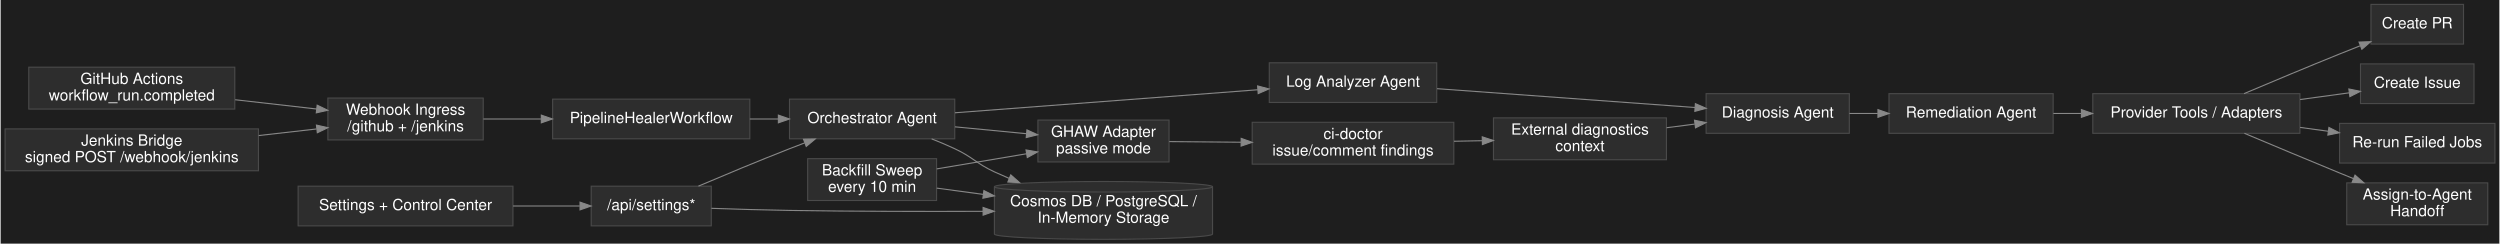
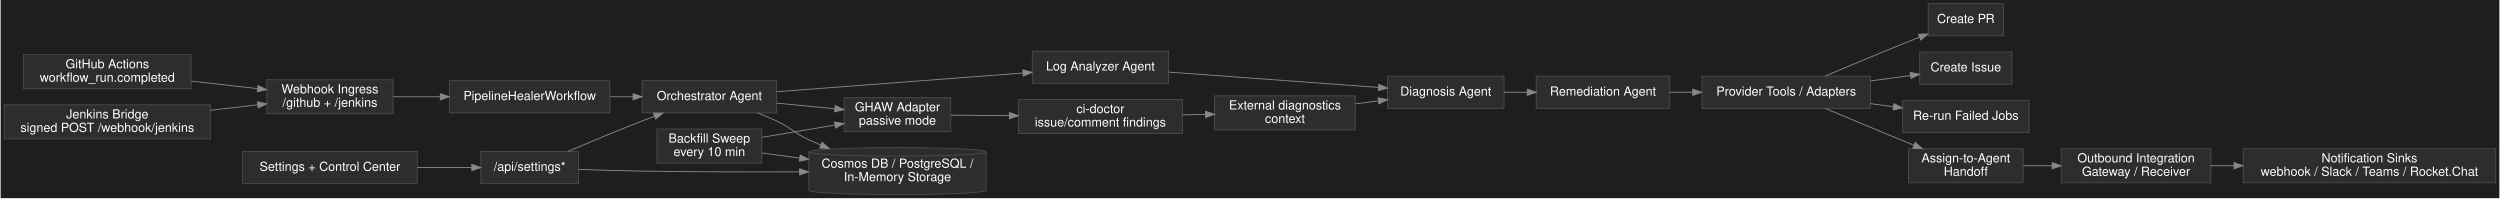
- <svg xmlns="http://www.w3.org/2000/svg" width="2268pt" height="221pt" viewBox="0.00 0.00 2268.00 221.12">
+ <svg xmlns="http://www.w3.org/2000/svg" width="2789pt" height="221pt" viewBox="0.00 0.00 2789.00 221.12">
  <g id="graph0" class="graph" transform="scale(1 1) rotate(0) translate(4 217.12)">
-     <polygon fill="#1e1e1e" stroke="transparent" points="-4,4 -4,-217.12 2264,-217.12 2264,4 -4,4" />
+     <polygon fill="#1e1e1e" stroke="transparent" points="-4,4 -4,-217.12 2785,-217.12 2785,4 -4,4" />
    <g id="node1" class="node">
      <polygon fill="#2d2d2d" stroke="#4a4a4a" points="208.5,-156.12 21.5,-156.12 21.5,-118.12 208.5,-118.12 208.5,-156.12" />
      <text text-anchor="middle" x="115" y="-140.93" font-family="Helvetica,sans-Serif" font-size="14.00" fill="white">GitHub Actions</text>
      <text text-anchor="middle" x="115" y="-125.92" font-family="Helvetica,sans-Serif" font-size="14.00" fill="white">workflow_run.completed</text>
    </g>
    <g id="node3" class="node">
      <polygon fill="#2d2d2d" stroke="#4a4a4a" points="434,-128.12 293,-128.12 293,-90.12 434,-90.12 434,-128.12" />
      <text text-anchor="middle" x="363.5" y="-112.92" font-family="Helvetica,sans-Serif" font-size="14.00" fill="white">Webhook Ingress</text>
      <text text-anchor="middle" x="363.5" y="-97.92" font-family="Helvetica,sans-Serif" font-size="14.00" fill="white">/github + /jenkins</text>
    </g>
    <g id="edge1" class="edge">
      <path fill="none" stroke="#888888" d="M208.84,-126.58C233.2,-123.81 259.25,-120.85 282.85,-118.17" />
      <polygon fill="#888888" stroke="#888888" points="283.27,-121.65 292.81,-117.04 282.48,-114.69 283.27,-121.65" />
    </g>
    <g id="node2" class="node">
      <polygon fill="#2d2d2d" stroke="#4a4a4a" points="230,-100.12 0,-100.12 0,-62.12 230,-62.12 230,-100.12" />
      <text text-anchor="middle" x="115" y="-84.92" font-family="Helvetica,sans-Serif" font-size="14.00" fill="white">Jenkins Bridge</text>
      <text text-anchor="middle" x="115" y="-69.92" font-family="Helvetica,sans-Serif" font-size="14.00" fill="white">signed POST /webhook/jenkins</text>
    </g>
    <g id="edge2" class="edge">
      <path fill="none" stroke="#888888" d="M230.23,-94.1C247.96,-96.11 265.94,-98.16 282.69,-100.06" />
      <polygon fill="#888888" stroke="#888888" points="282.62,-103.57 292.95,-101.22 283.41,-96.62 282.62,-103.57" />
    </g>
    <g id="node4" class="node">
      <polygon fill="#2d2d2d" stroke="#4a4a4a" points="676,-127.12 497,-127.12 497,-91.12 676,-91.12 676,-127.12" />
      <text text-anchor="middle" x="586.5" y="-105.42" font-family="Helvetica,sans-Serif" font-size="14.00" fill="white">PipelineHealerWorkflow</text>
    </g>
    <g id="edge3" class="edge">
      <path fill="none" stroke="#888888" d="M434.12,-109.12C450.73,-109.12 468.77,-109.12 486.41,-109.12" />
      <polygon fill="#888888" stroke="#888888" points="486.74,-112.63 496.74,-109.12 486.74,-105.63 486.74,-112.63" />
    </g>
    <g id="node5" class="node">
      <polygon fill="#2d2d2d" stroke="#4a4a4a" points="862,-127.12 712,-127.12 712,-91.12 862,-91.12 862,-127.12" />
      <text text-anchor="middle" x="787" y="-105.42" font-family="Helvetica,sans-Serif" font-size="14.00" fill="white">Orchestrator Agent</text>
    </g>
    <g id="edge4" class="edge">
      <path fill="none" stroke="#888888" d="M676.01,-109.12C684.54,-109.12 693.17,-109.12 701.65,-109.12" />
      <polygon fill="#888888" stroke="#888888" points="701.91,-112.63 711.91,-109.12 701.91,-105.63 701.91,-112.63" />
    </g>
    <g id="node6" class="node">
      <polygon fill="#2d2d2d" stroke="#4a4a4a" points="1299.5,-160.12 1147.5,-160.12 1147.5,-124.12 1299.5,-124.12 1299.5,-160.12" />
      <text text-anchor="middle" x="1223.5" y="-138.43" font-family="Helvetica,sans-Serif" font-size="14.00" fill="white">Log Analyzer Agent</text>
    </g>
    <g id="edge5" class="edge">
      <path fill="none" stroke="#888888" d="M862.2,-114.76C938.44,-120.55 1056.99,-129.55 1137.09,-135.64" />
      <polygon fill="#888888" stroke="#888888" points="1136.91,-139.13 1147.15,-136.4 1137.44,-132.15 1136.91,-139.13" />
    </g>
-     <g id="node14" class="node">
+     <g id="node16" class="node">
      <polygon fill="#2d2d2d" stroke="#4a4a4a" points="1056.5,-108.12 937.5,-108.12 937.5,-70.12 1056.5,-70.12 1056.5,-108.12" />
      <text text-anchor="middle" x="997" y="-92.92" font-family="Helvetica,sans-Serif" font-size="14.00" fill="white">GHAW Adapter</text>
      <text text-anchor="middle" x="997" y="-77.92" font-family="Helvetica,sans-Serif" font-size="14.00" fill="white">passive mode</text>
    </g>
    <g id="edge7" class="edge">
      <path fill="none" stroke="#888888" d="M862.21,-101.99C883.37,-99.96 906.32,-97.75 927.14,-95.75" />
      <polygon fill="#888888" stroke="#888888" points="927.55,-99.22 937.17,-94.78 926.88,-92.25 927.55,-99.22" />
    </g>
-     <g id="node18" class="node">
+     <g id="node20" class="node">
      <path fill="#2d2d2d" stroke="#4a4a4a" d="M1096,-47.6C1096,-50.24 1051.63,-52.38 997,-52.38 942.37,-52.38 898,-50.24 898,-47.6 898,-47.6 898,-4.65 898,-4.65 898,-2.01 942.37,0.13 997,0.13 1051.63,0.13 1096,-2.01 1096,-4.65 1096,-4.65 1096,-47.6 1096,-47.6" />
      <path fill="none" stroke="#4a4a4a" d="M1096,-47.6C1096,-44.97 1051.63,-42.83 997,-42.83 942.37,-42.83 898,-44.97 898,-47.6" />
      <text text-anchor="middle" x="997" y="-29.93" font-family="Helvetica,sans-Serif" font-size="14.00" fill="white">Cosmos DB / PostgreSQL /</text>
      <text text-anchor="middle" x="997" y="-14.93" font-family="Helvetica,sans-Serif" font-size="14.00" fill="white">In-Memory Storage</text>
    </g>
-     <g id="edge17" class="edge">
+     <g id="edge19" class="edge">
      <path fill="none" stroke="#888888" d="M841.03,-91.08C848.16,-88.28 855.32,-85.26 862,-82.12 878.77,-74.25 881.21,-68.94 898,-61.12 902.33,-59.11 906.81,-57.14 911.36,-55.22" />
      <polygon fill="#888888" stroke="#888888" points="912.85,-58.4 920.78,-51.37 910.2,-51.92 912.85,-58.4" />
    </g>
    <g id="node7" class="node">
      <polygon fill="#2d2d2d" stroke="#4a4a4a" points="1674,-132.12 1544,-132.12 1544,-96.12 1674,-96.12 1674,-132.12" />
      <text text-anchor="middle" x="1609" y="-110.42" font-family="Helvetica,sans-Serif" font-size="14.00" fill="white">Diagnosis Agent</text>
    </g>
    <g id="edge6" class="edge">
      <path fill="none" stroke="#888888" d="M1299.81,-136.63C1367.55,-131.68 1466.5,-124.46 1533.88,-119.54" />
      <polygon fill="#888888" stroke="#888888" points="1534.28,-123.02 1544,-118.8 1533.77,-116.04 1534.28,-123.02" />
    </g>
    <g id="node8" class="node">
      <polygon fill="#2d2d2d" stroke="#4a4a4a" points="1859,-132.12 1710,-132.12 1710,-96.12 1859,-96.12 1859,-132.12" />
      <text text-anchor="middle" x="1784.5" y="-110.42" font-family="Helvetica,sans-Serif" font-size="14.00" fill="white">Remediation Agent</text>
    </g>
    <g id="edge11" class="edge">
      <path fill="none" stroke="#888888" d="M1674.11,-114.12C1682.51,-114.12 1691.21,-114.12 1699.86,-114.12" />
      <polygon fill="#888888" stroke="#888888" points="1699.99,-117.63 1709.99,-114.12 1699.99,-110.63 1699.99,-117.63" />
    </g>
    <g id="node9" class="node">
      <polygon fill="#2d2d2d" stroke="#4a4a4a" points="2083,-132.12 1895,-132.12 1895,-96.12 2083,-96.12 2083,-132.12" />
      <text text-anchor="middle" x="1989" y="-110.42" font-family="Helvetica,sans-Serif" font-size="14.00" fill="white">Provider Tools / Adapters</text>
    </g>
    <g id="edge12" class="edge">
      <path fill="none" stroke="#888888" d="M1859.18,-114.12C1867.47,-114.12 1876.03,-114.12 1884.61,-114.12" />
      <polygon fill="#888888" stroke="#888888" points="1884.67,-117.63 1894.67,-114.12 1884.67,-110.63 1884.67,-117.63" />
    </g>
    <g id="node10" class="node">
      <polygon fill="#2d2d2d" stroke="#4a4a4a" points="2231.5,-213.12 2147.5,-213.12 2147.5,-177.12 2231.5,-177.12 2231.5,-213.12" />
      <text text-anchor="middle" x="2189.5" y="-191.43" font-family="Helvetica,sans-Serif" font-size="14.00" fill="white">Create PR</text>
    </g>
    <g id="edge13" class="edge">
      <path fill="none" stroke="#888888" d="M2032.3,-132.16C2057.43,-142.79 2089.96,-156.41 2119,-168.12 2124.99,-170.54 2131.28,-173.04 2137.53,-175.5" />
      <polygon fill="#888888" stroke="#888888" points="2136.68,-178.92 2147.27,-179.31 2139.23,-172.41 2136.68,-178.92" />
    </g>
    <g id="node11" class="node">
      <polygon fill="#2d2d2d" stroke="#4a4a4a" points="2241,-159.12 2138,-159.12 2138,-123.12 2241,-123.12 2241,-159.12" />
      <text text-anchor="middle" x="2189.5" y="-137.43" font-family="Helvetica,sans-Serif" font-size="14.00" fill="white">Create Issue</text>
    </g>
    <g id="edge14" class="edge">
      <path fill="none" stroke="#888888" d="M2083.15,-126.79C2098.3,-128.86 2113.65,-130.94 2127.77,-132.86" />
      <polygon fill="#888888" stroke="#888888" points="2127.43,-136.35 2137.81,-134.23 2128.37,-129.41 2127.43,-136.35" />
    </g>
    <g id="node12" class="node">
      <polygon fill="#2d2d2d" stroke="#4a4a4a" points="2260,-105.12 2119,-105.12 2119,-69.12 2260,-69.12 2260,-105.12" />
      <text text-anchor="middle" x="2189.5" y="-83.42" font-family="Helvetica,sans-Serif" font-size="14.00" fill="white">Re-run Failed Jobs</text>
    </g>
    <g id="edge15" class="edge">
      <path fill="none" stroke="#888888" d="M2083.15,-101.46C2091.67,-100.3 2100.25,-99.13 2108.64,-97.99" />
      <polygon fill="#888888" stroke="#888888" points="2109.33,-101.43 2118.76,-96.61 2108.38,-94.49 2109.33,-101.43" />
    </g>
    <g id="node13" class="node">
      <polygon fill="#2d2d2d" stroke="#4a4a4a" points="2253.5,-51.12 2125.5,-51.12 2125.5,-13.12 2253.5,-13.12 2253.5,-51.12" />
      <text text-anchor="middle" x="2189.5" y="-35.92" font-family="Helvetica,sans-Serif" font-size="14.00" fill="white">Assign-to-Agent</text>
      <text text-anchor="middle" x="2189.5" y="-20.93" font-family="Helvetica,sans-Serif" font-size="14.00" fill="white">Handoff</text>
    </g>
    <g id="edge16" class="edge">
      <path fill="none" stroke="#888888" d="M2032.65,-96.1C2057.75,-85.54 2090.14,-71.98 2119,-60.12 2123.1,-58.44 2127.35,-56.71 2131.62,-54.97" />
      <polygon fill="#888888" stroke="#888888" points="2133.03,-58.17 2140.99,-51.17 2130.4,-51.68 2133.03,-58.17" />
    </g>
+     <g id="node14" class="node">
+       <polygon fill="#2d2d2d" stroke="#4a4a4a" points="2463,-51.12 2296,-51.12 2296,-13.12 2463,-13.12 2463,-51.12" />
+       <text text-anchor="middle" x="2379.5" y="-35.92" font-family="Helvetica,sans-Serif" font-size="14.00" fill="white">Outbound Integration</text>
+       <text text-anchor="middle" x="2379.5" y="-20.93" font-family="Helvetica,sans-Serif" font-size="14.00" fill="white">Gateway / Receiver</text>
+     </g>
+     <g id="edge17" class="edge">
+       <path fill="none" stroke="#888888" d="M2253.62,-32.12C2263.89,-32.12 2274.71,-32.12 2285.51,-32.12" />
+       <polygon fill="#888888" stroke="#888888" points="2285.84,-35.63 2295.84,-32.12 2285.84,-28.63 2285.84,-35.63" />
+     </g>
    <g id="node15" class="node">
+       <polygon fill="#2d2d2d" stroke="#4a4a4a" points="2781,-51.12 2499,-51.12 2499,-13.12 2781,-13.12 2781,-51.12" />
+       <text text-anchor="middle" x="2640" y="-35.92" font-family="Helvetica,sans-Serif" font-size="14.00" fill="white">Notification Sinks</text>
+       <text text-anchor="middle" x="2640" y="-20.93" font-family="Helvetica,sans-Serif" font-size="14.00" fill="white">webhook / Slack / Teams / Rocket.Chat</text>
+     </g>
+     <g id="edge18" class="edge">
+       <path fill="none" stroke="#888888" d="M2463,-32.12C2471.29,-32.12 2479.87,-32.12 2488.58,-32.12" />
+       <polygon fill="#888888" stroke="#888888" points="2488.85,-35.63 2498.85,-32.12 2488.85,-28.63 2488.85,-35.63" />
+     </g>
+     <g id="node17" class="node">
      <polygon fill="#2d2d2d" stroke="#4a4a4a" points="1315,-106.12 1132,-106.12 1132,-68.12 1315,-68.12 1315,-106.12" />
      <text text-anchor="middle" x="1223.5" y="-90.92" font-family="Helvetica,sans-Serif" font-size="14.00" fill="white">ci-doctor</text>
      <text text-anchor="middle" x="1223.5" y="-75.92" font-family="Helvetica,sans-Serif" font-size="14.00" fill="white">issue/comment findings</text>
    </g>
    <g id="edge8" class="edge">
      <path fill="none" stroke="#888888" d="M1056.69,-88.6C1076.63,-88.42 1099.52,-88.22 1121.79,-88.02" />
      <polygon fill="#888888" stroke="#888888" points="1122,-91.52 1131.97,-87.93 1121.94,-84.52 1122,-91.52" />
    </g>
-     <g id="node16" class="node">
+     <g id="node18" class="node">
      <polygon fill="#2d2d2d" stroke="#4a4a4a" points="1508,-110.12 1351,-110.12 1351,-72.12 1508,-72.12 1508,-110.12" />
      <text text-anchor="middle" x="1429.5" y="-94.92" font-family="Helvetica,sans-Serif" font-size="14.00" fill="white">External diagnostics</text>
      <text text-anchor="middle" x="1429.5" y="-79.92" font-family="Helvetica,sans-Serif" font-size="14.00" fill="white">context</text>
    </g>
    <g id="edge9" class="edge">
      <path fill="none" stroke="#888888" d="M1315.17,-88.9C1323.64,-89.07 1332.22,-89.24 1340.66,-89.4" />
      <polygon fill="#888888" stroke="#888888" points="1340.82,-92.91 1350.89,-89.6 1340.96,-85.91 1340.82,-92.91" />
    </g>
    <g id="edge10" class="edge">
      <path fill="none" stroke="#888888" d="M1508.1,-101.18C1516.58,-102.28 1525.21,-103.4 1533.66,-104.49" />
      <polygon fill="#888888" stroke="#888888" points="1533.49,-108 1543.86,-105.81 1534.39,-101.06 1533.49,-108" />
    </g>
-     <g id="node17" class="node">
+     <g id="node19" class="node">
      <polygon fill="#2d2d2d" stroke="#4a4a4a" points="845.5,-73.12 728.5,-73.12 728.5,-35.12 845.5,-35.12 845.5,-73.12" />
      <text text-anchor="middle" x="787" y="-57.92" font-family="Helvetica,sans-Serif" font-size="14.00" fill="white">Backfill Sweep</text>
      <text text-anchor="middle" x="787" y="-42.92" font-family="Helvetica,sans-Serif" font-size="14.00" fill="white">every 10 min</text>
    </g>
-     <g id="edge18" class="edge">
+     <g id="edge20" class="edge">
      <path fill="none" stroke="#888888" d="M845.66,-63.83C870.93,-68.08 900.78,-73.1 927.2,-77.55" />
      <polygon fill="#888888" stroke="#888888" points="926.7,-81.01 937.14,-79.22 927.86,-74.11 926.7,-81.01" />
    </g>
-     <g id="edge19" class="edge">
+     <g id="edge21" class="edge">
      <path fill="none" stroke="#888888" d="M845.66,-46.36C858.85,-44.59 873.29,-42.64 887.83,-40.69" />
      <polygon fill="#888888" stroke="#888888" points="888.46,-44.13 897.91,-39.33 887.53,-37.2 888.46,-44.13" />
    </g>
-     <g id="node19" class="node">
+     <g id="node21" class="node">
      <polygon fill="#2d2d2d" stroke="#4a4a4a" points="461,-48.12 266,-48.12 266,-12.12 461,-12.12 461,-48.12" />
      <text text-anchor="middle" x="363.5" y="-26.43" font-family="Helvetica,sans-Serif" font-size="14.00" fill="white">Settings + Control Center</text>
    </g>
-     <g id="node20" class="node">
+     <g id="node22" class="node">
      <polygon fill="#2d2d2d" stroke="#4a4a4a" points="641,-48.12 532,-48.12 532,-12.12 641,-12.12 641,-48.12" />
      <text text-anchor="middle" x="586.5" y="-26.43" font-family="Helvetica,sans-Serif" font-size="14.00" fill="white">/api/settings*</text>
    </g>
-     <g id="edge20" class="edge">
+     <g id="edge22" class="edge">
      <path fill="none" stroke="#888888" d="M461.11,-30.12C481.59,-30.12 502.72,-30.12 521.62,-30.12" />
      <polygon fill="#888888" stroke="#888888" points="521.88,-33.63 531.88,-30.12 521.88,-26.63 521.88,-33.63" />
    </g>
-     <g id="edge21" class="edge">
+     <g id="edge23" class="edge">
      <path fill="none" stroke="#888888" d="M629.37,-48.18C653.44,-58.41 684.29,-71.29 712,-82.12 716.46,-83.87 721.09,-85.64 725.75,-87.4" />
      <polygon fill="#888888" stroke="#888888" points="724.74,-90.76 735.33,-90.99 727.19,-84.2 724.74,-90.76" />
    </g>
-     <g id="edge22" class="edge">
+     <g id="edge24" class="edge">
      <path fill="none" stroke="#888888" d="M641.11,-28.03C663.08,-27.26 688.76,-26.5 712,-26.12 770.01,-25.19 834.69,-25.12 887.66,-25.31" />
      <polygon fill="#888888" stroke="#888888" points="887.73,-28.81 897.75,-25.35 887.76,-21.81 887.73,-28.81" />
    </g>
  </g>
</svg>
